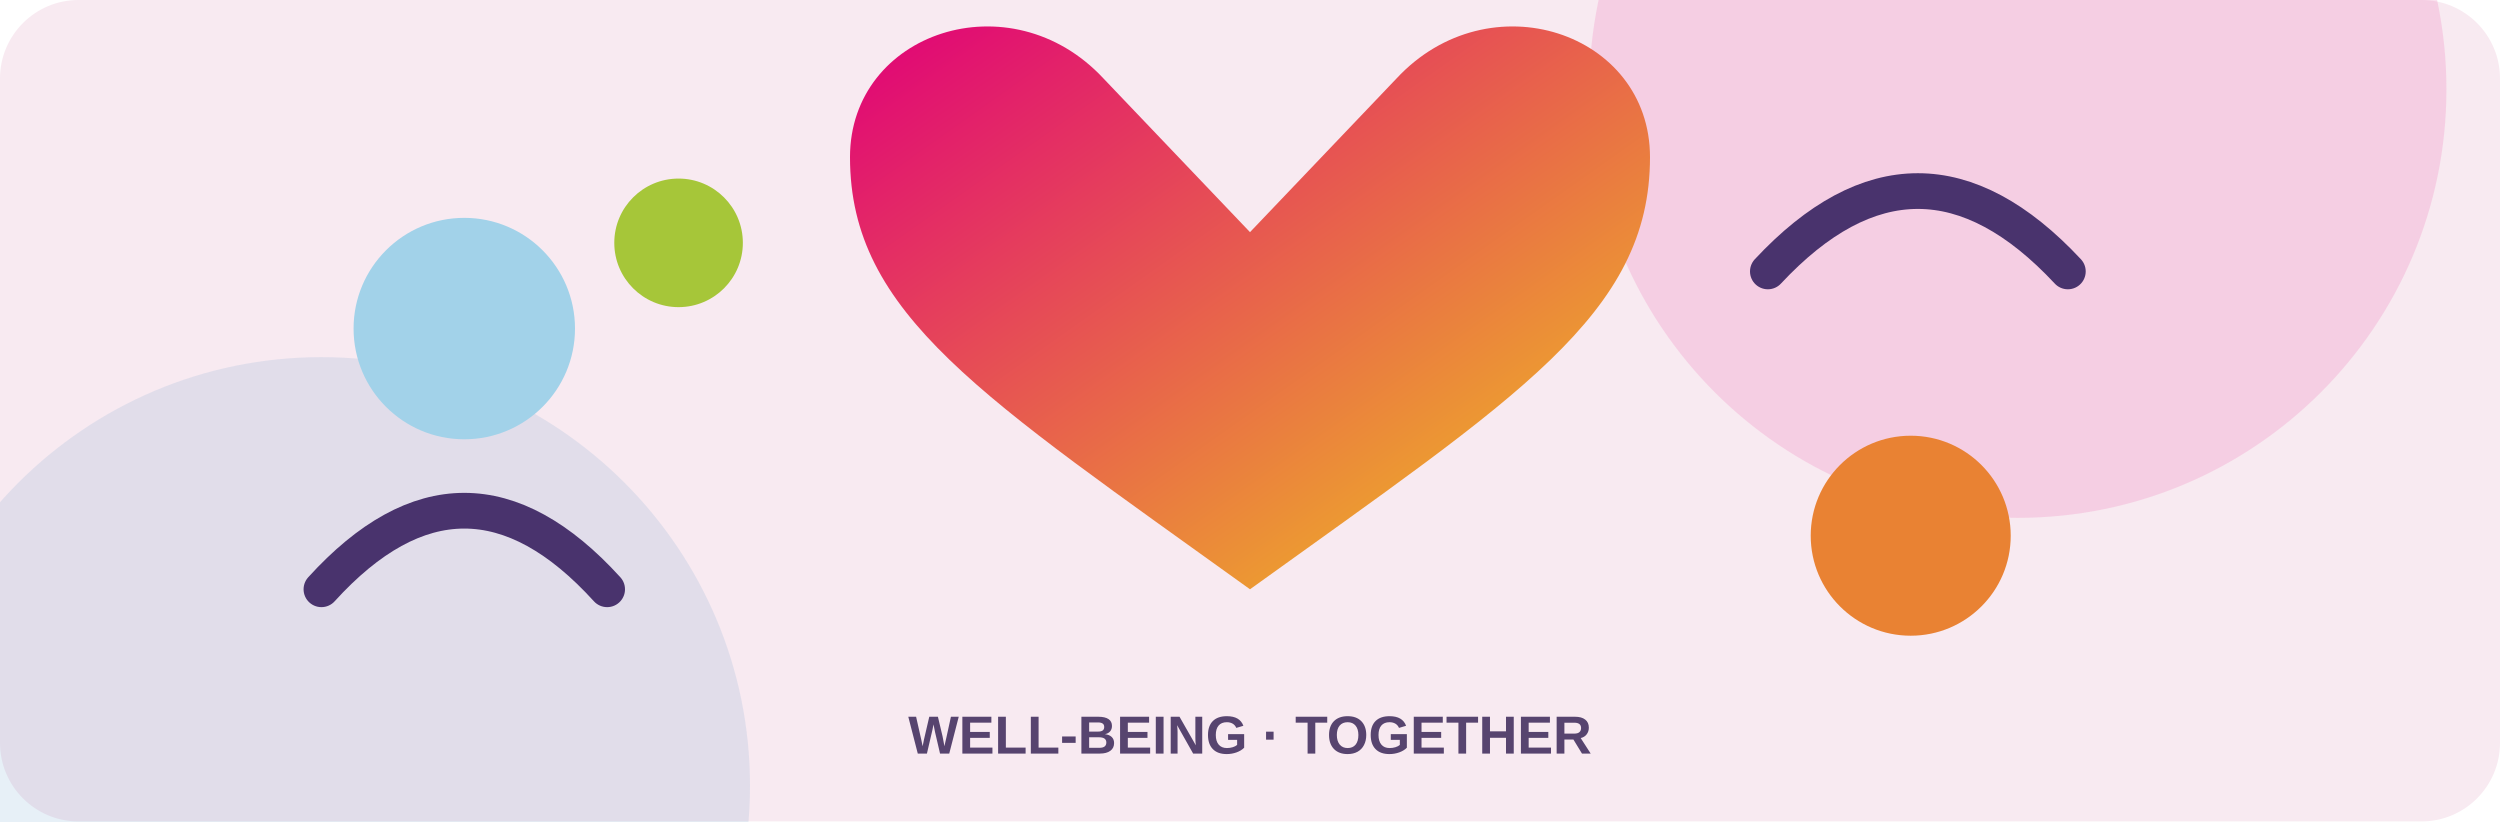
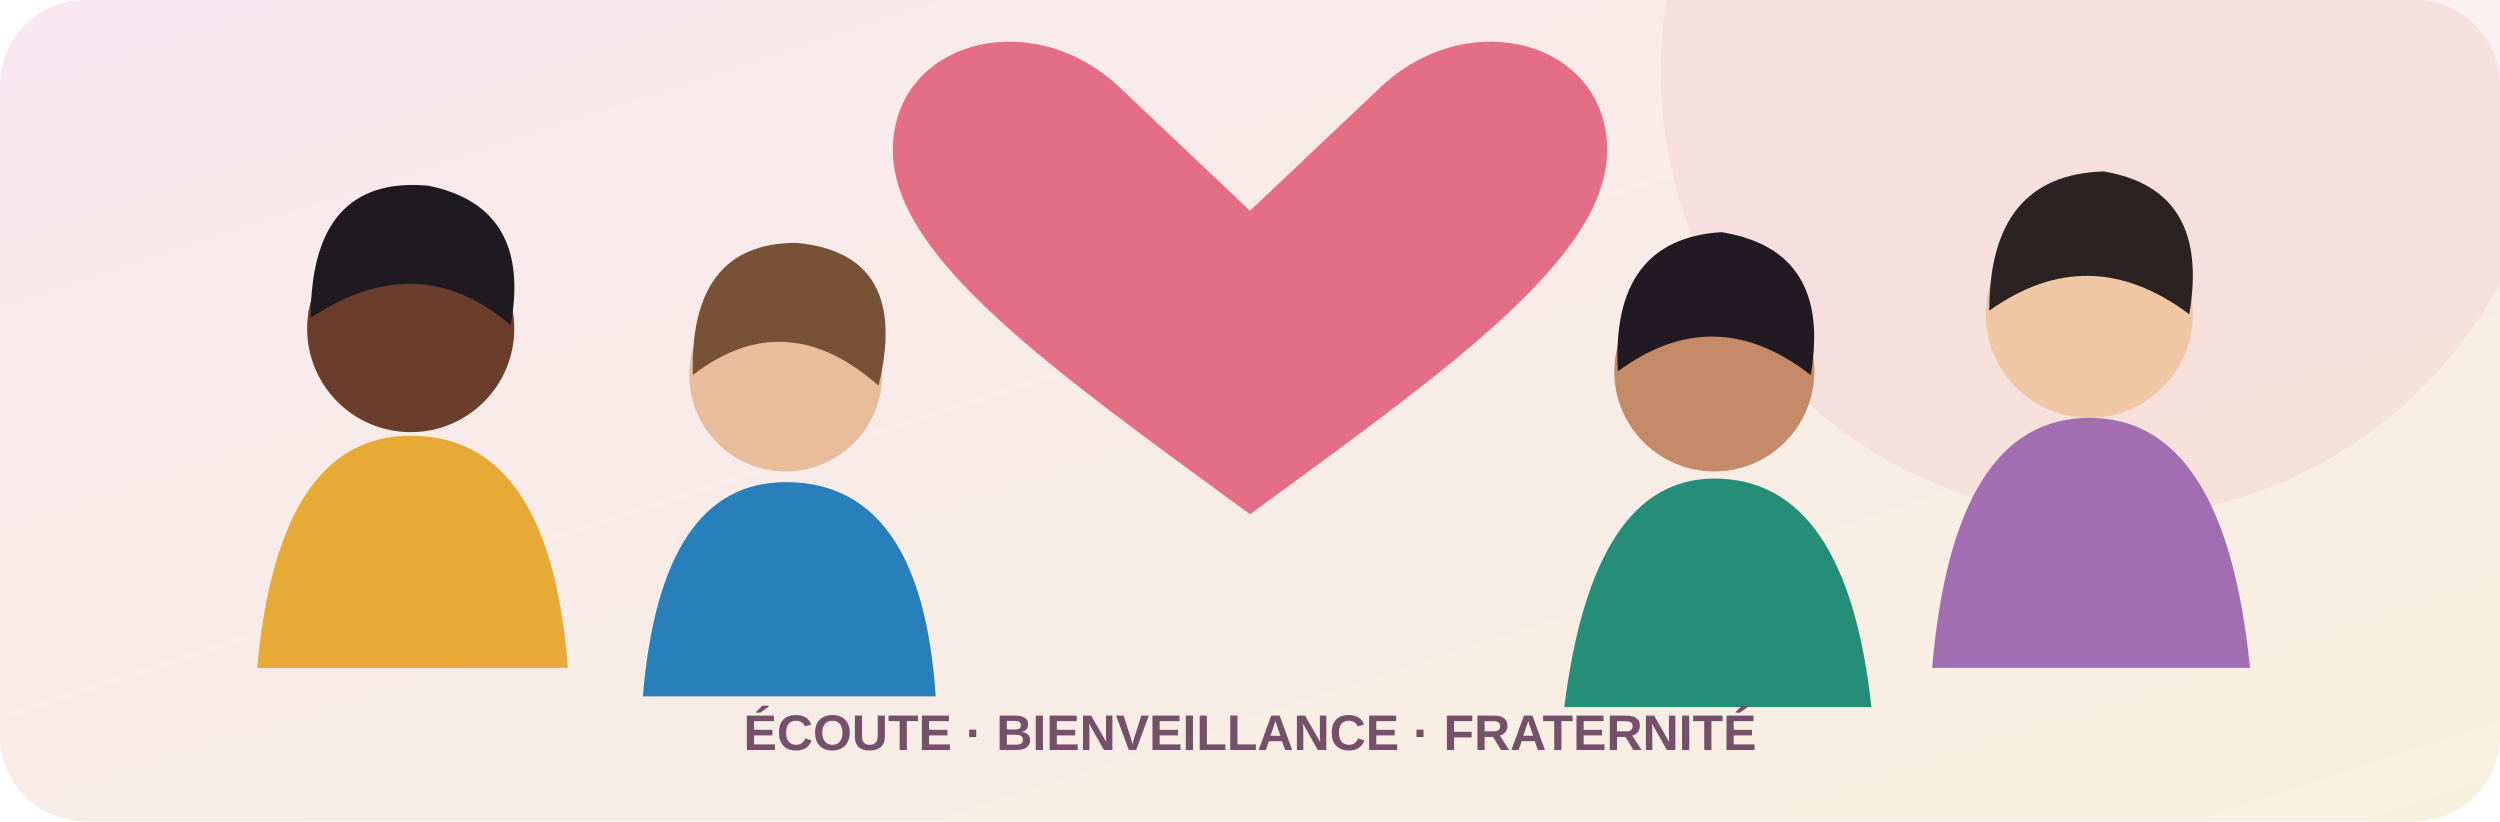
- <svg xmlns="http://www.w3.org/2000/svg" viewBox="0 0 700 230">
+ <svg xmlns="http://www.w3.org/2000/svg" viewBox="0 0 700 230" role="img" aria-labelledby="t d">
  <defs>
-     <linearGradient id="a" x1="0" x2="1" y2="1">
-       <stop stop-color="#E00079" />
-       <stop offset="1" stop-color="#F0CB1B" />
+     <linearGradient id="c" x1="0" y1="0" x2="1" y2="1">
+       <stop stop-color="#f9e8f0" />
+       <stop offset="1" stop-color="#f8f0df" />
    </linearGradient>
  </defs>
-   <rect width="700" height="230" rx="22" fill="#F8EAF1" />
-   <circle cx="565" cy="25" r="120" fill="#E00079" opacity=".12" />
-   <circle cx="90" cy="220" r="120" fill="#0C67AE" opacity=".1" />
-   <path d="M350 165c-75-54-112-77-112-121 0-35 45-50 71-22l41 43 41-43c26-28 71-13 71 22 0 44-37 67-112 121Z" fill="url(#a)" />
-   <circle cx="130" cy="92" r="31" fill="#A2D2E9" />
-   <circle cx="190" cy="68" r="18" fill="#A6C639" />
-   <circle cx="535" cy="150" r="28" fill="#E98233" />
-   <path d="M90 165q40-44 80 0M495 76q42-45 84 0" fill="none" stroke="#49336D" stroke-width="10" stroke-linecap="round" />
-   <text x="350" y="211" text-anchor="middle" font-family="Arial" font-size="15" font-weight="700" fill="#57446F">WELL-BEING · TOGETHER</text>
+   <rect width="700" height="230" rx="24" fill="url(#c)" />
+   <circle cx="590" cy="20" r="125" fill="#e77c9d" opacity=".12" />
+   <path d="M350 144C294 103 250 72 250 42C250 12 288 1 313 24L350 59L387 24C412 1 450 12 450 42C450 72 406 103 350 144Z" fill="#e56e87" />
+   <g transform="translate(115 92)">
+     <circle cx="0" cy="0" r="29" fill="#6b3d2d" />
+     <path d="M-28 -3Q-28 -43 5 -40Q34 -34 28 -1Q2 -23 -28 -3Z" fill="#1e1a20" />
+     <path d="M-43 95Q-37 30 0 30Q39 30 44 95Z" fill="#e8aa36" />
+   </g>
+   <g transform="translate(220 105)">
+     <circle cx="0" cy="0" r="27" fill="#e9bc9b" />
+     <path d="M-26 0Q-27 -37 3 -37Q35 -34 26 3Q0 -20 -26 0Z" fill="#795137" />
+     <path d="M-40 90Q-35 30 0 30Q38 30 42 90Z" fill="#287fba" />
+   </g>
+   <g transform="translate(480 104)">
+     <circle cx="0" cy="0" r="28" fill="#c58a68" />
+     <path d="M-27 0Q-29 -37 2 -39Q33 -34 27 1Q0 -20 -27 0Z" fill="#211a22" />
+     <path d="M-42 94Q-34 30 0 30Q37 30 44 94Z" fill="#258d78" />
+   </g>
+   <g transform="translate(585 88)">
+     <circle cx="0" cy="0" r="29" fill="#f0c7a5" />
+     <path d="M-28 -1Q-28 -39 4 -40Q34 -35 28 0Q0 -21 -28 -1Z" fill="#2b2224" />
+     <path d="M-44 99Q-38 29 0 29Q38 29 45 99Z" fill="#a36db1" />
+   </g>
+   <text x="350" y="210" text-anchor="middle" font-family="Arial" font-size="14" font-weight="700" fill="#76506b">ÉCOUTE · BIENVEILLANCE · FRATERNITÉ</text>
</svg>
